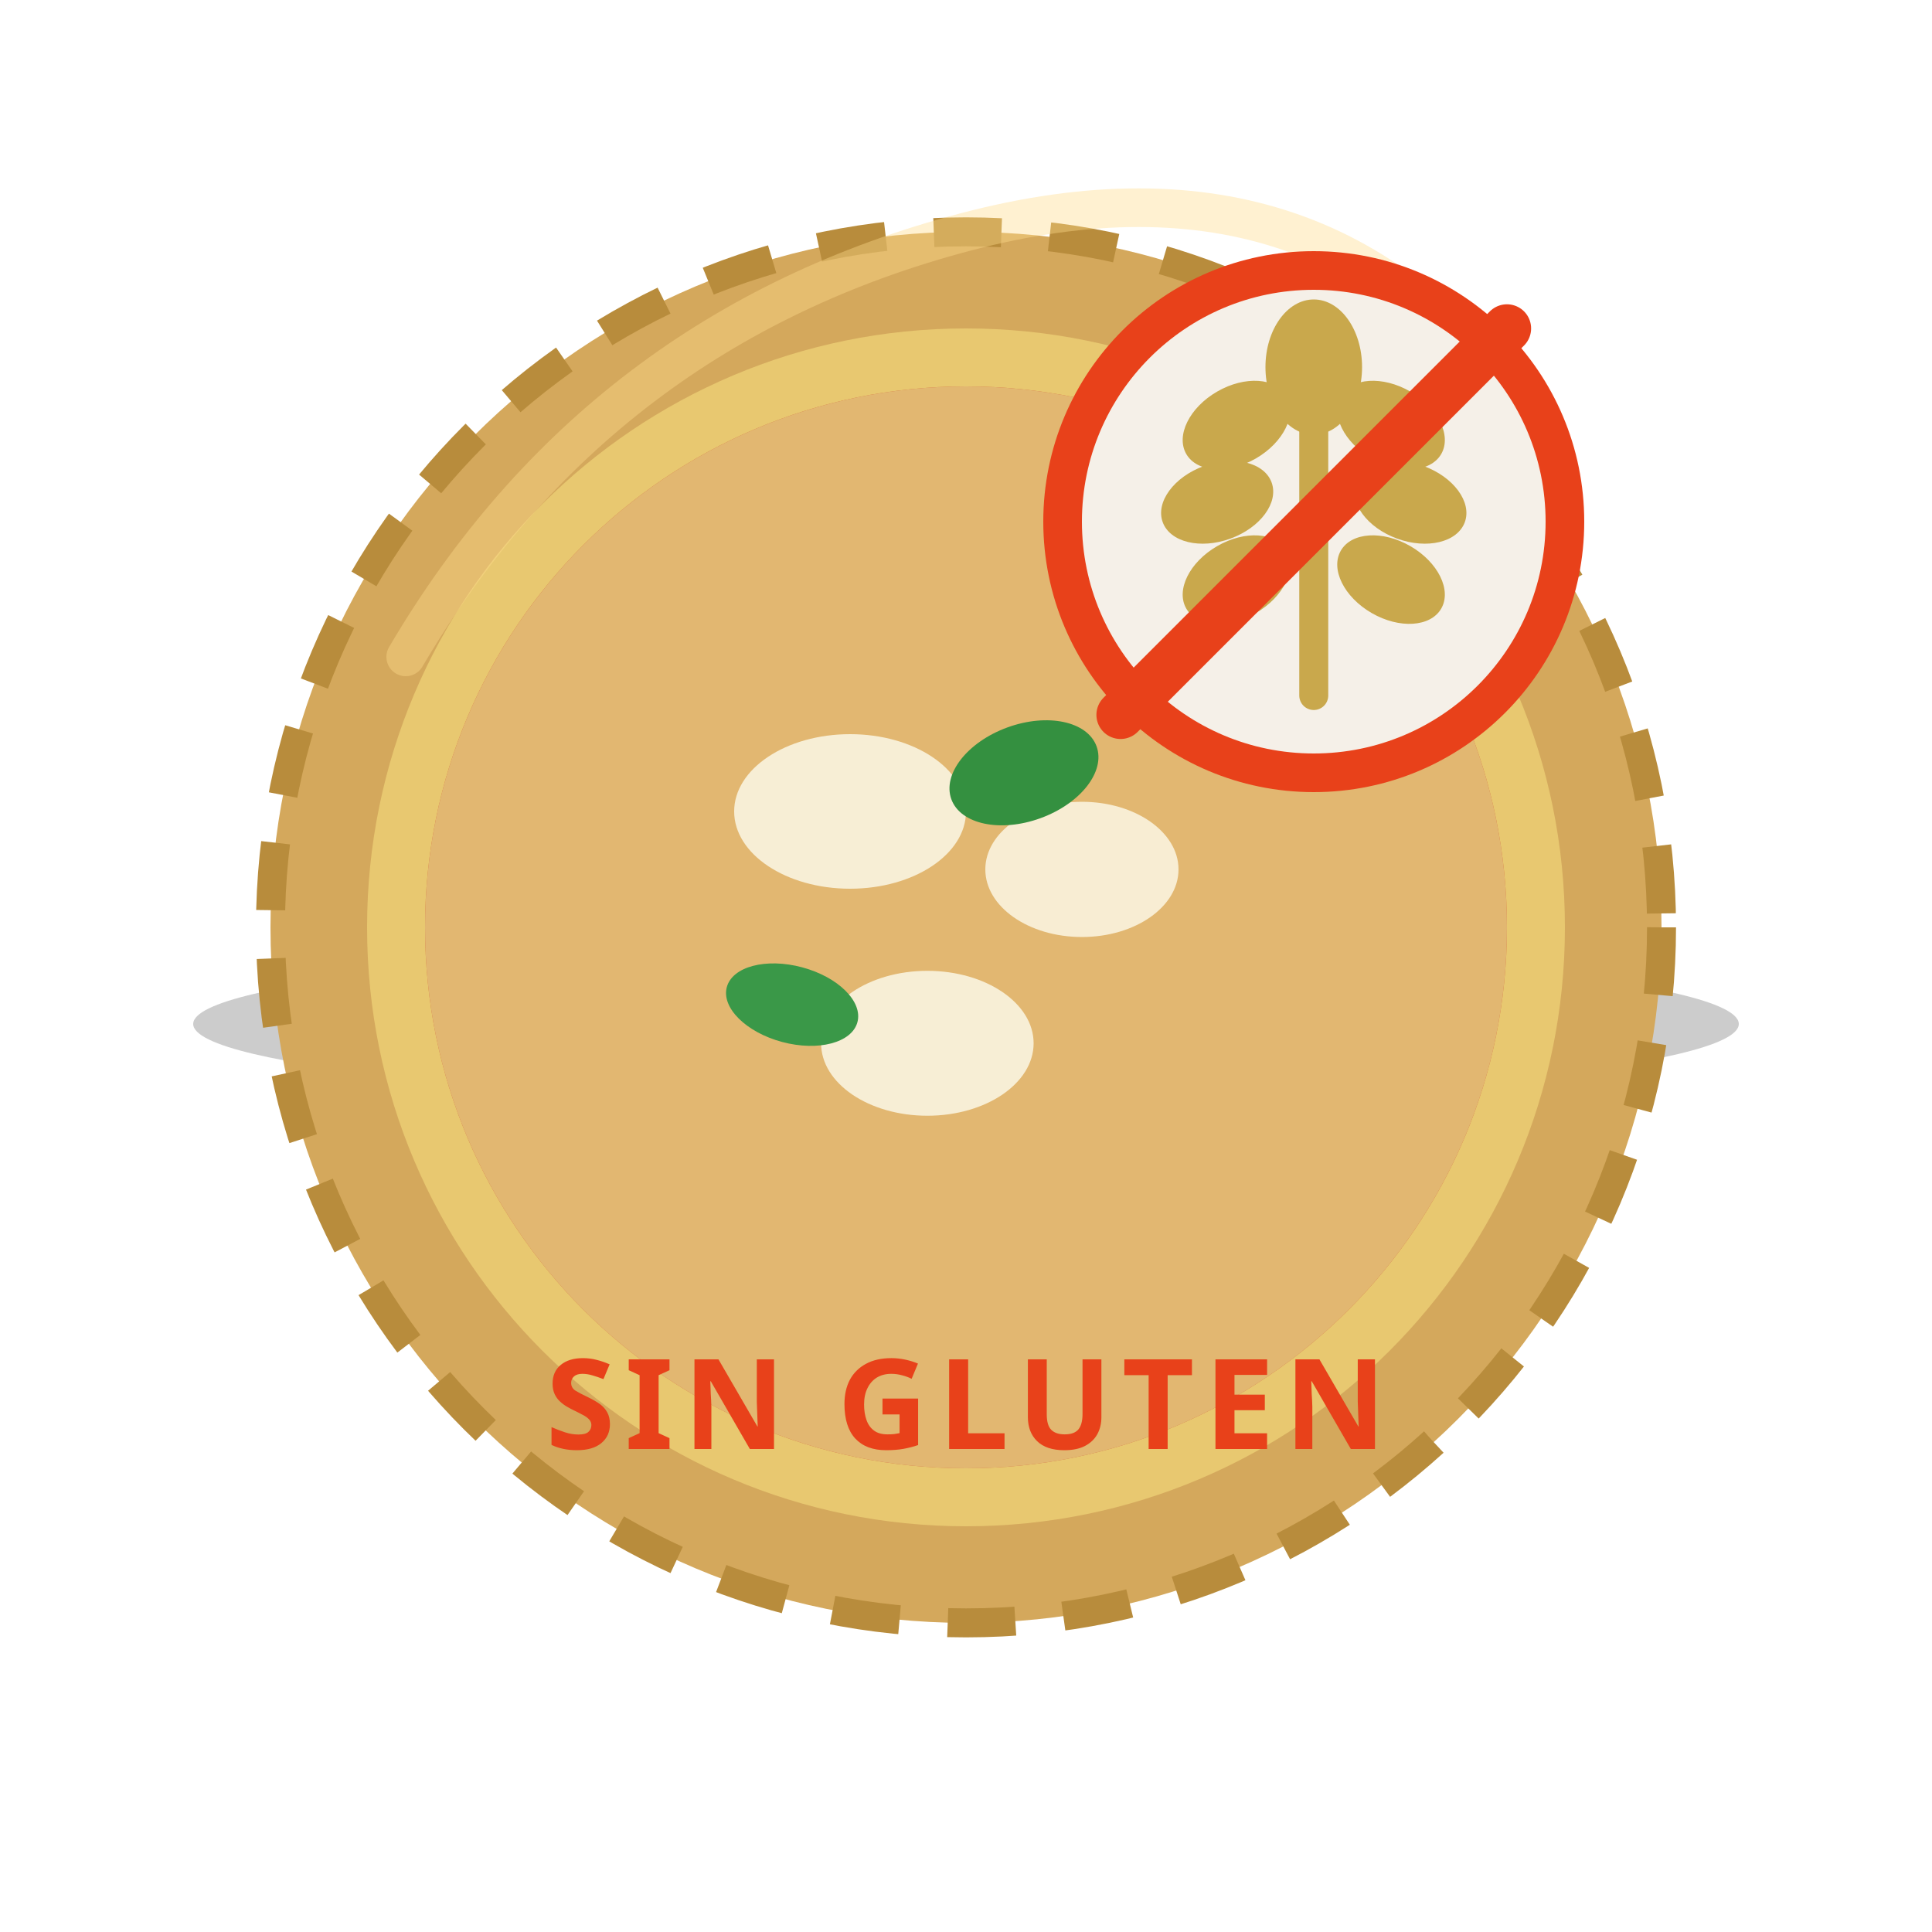
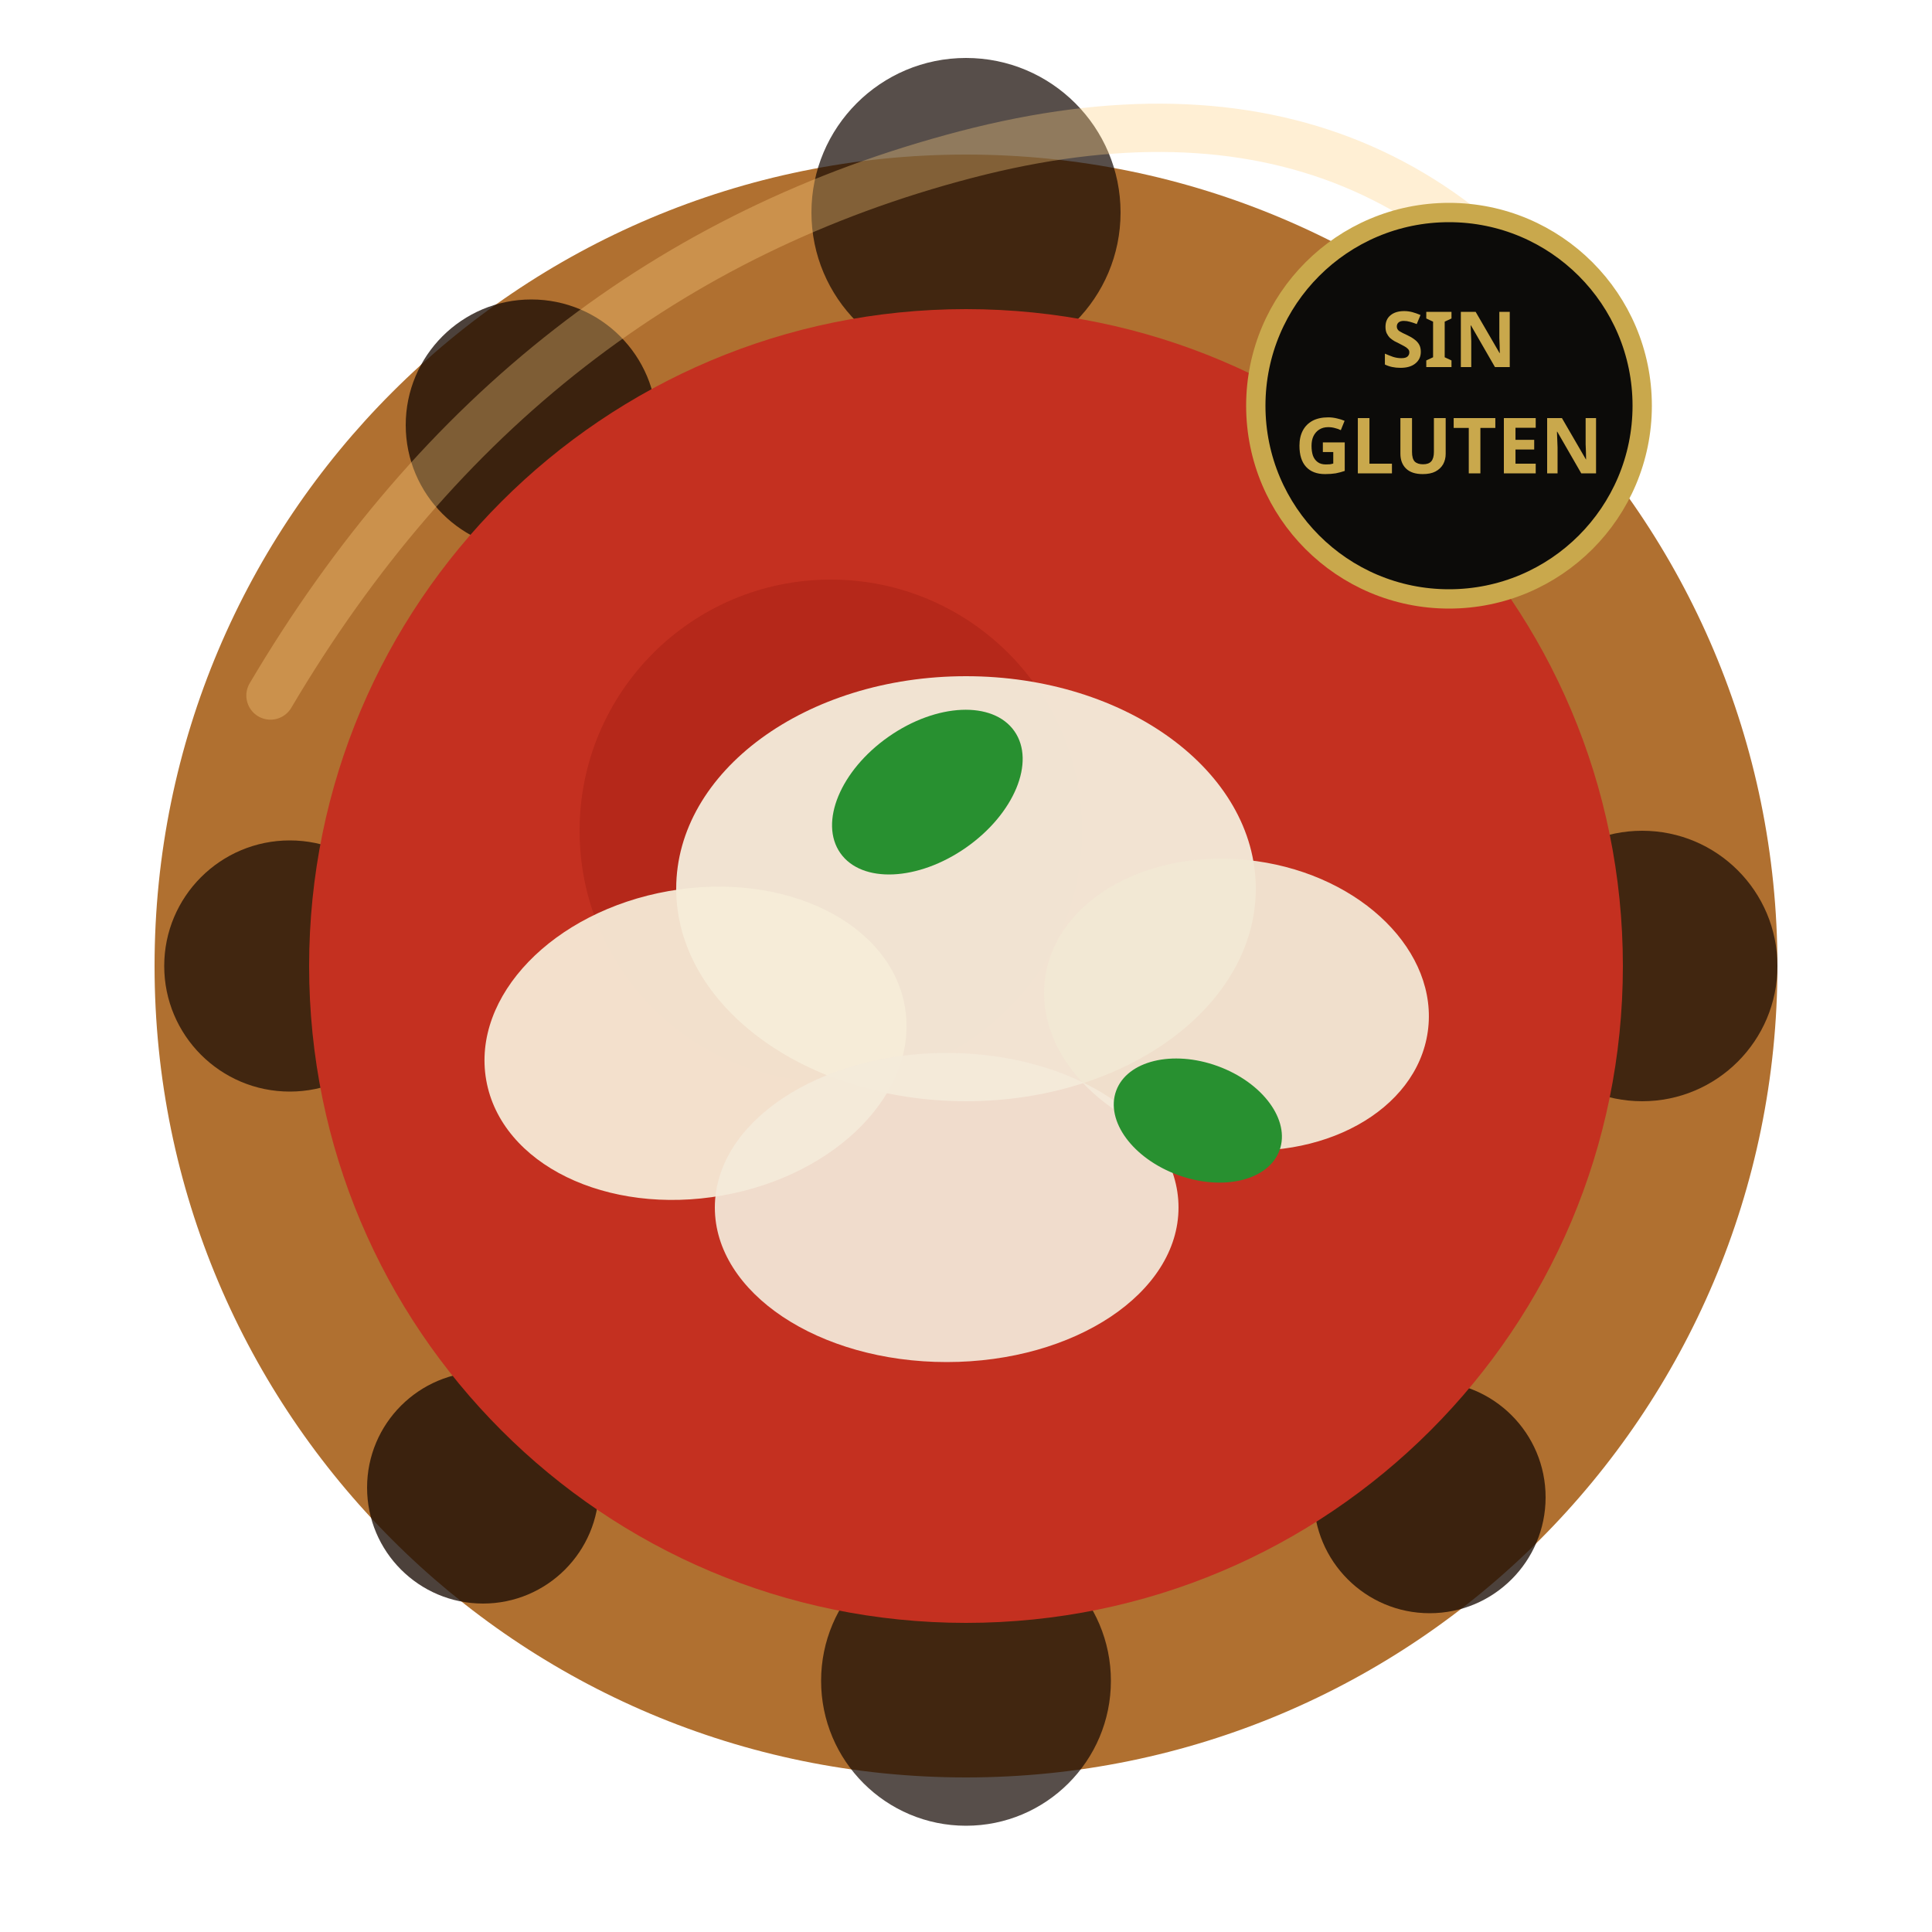
<svg xmlns="http://www.w3.org/2000/svg" viewBox="0 0 200 200">
-   <ellipse cx="100" cy="106" rx="80" ry="8" fill="rgba(0,0,0,0.2)" />
-   <circle cx="100" cy="96" r="72" fill="#d4a85c" />
-   <circle cx="100" cy="96" r="72" fill="none" stroke="#b88c3c" stroke-width="3" stroke-dasharray="7,5" />
-   <circle cx="100" cy="96" r="62" fill="#e8c870" />
-   <circle cx="100" cy="96" r="56" fill="#c8341a" opacity="0.8" />
-   <circle cx="100" cy="96" r="56" fill="#e8d888" opacity="0.75" />
-   <ellipse cx="88" cy="84" rx="12" ry="8" fill="#faf4e0" opacity="0.9" />
-   <ellipse cx="112" cy="90" rx="10" ry="7" fill="#faf4e0" opacity="0.88" />
-   <ellipse cx="96" cy="108" rx="11" ry="7.5" fill="#faf4e0" opacity="0.9" />
-   <ellipse cx="106" cy="80" rx="8" ry="5" fill="#349040" transform="rotate(-20,106,80)" />
-   <ellipse cx="82" cy="104" rx="7" ry="4" fill="#3a9848" transform="rotate(15,82,104)" />
-   <path d="M 42 68 Q 62 34 100 24 Q 138 14 158 44" fill="none" stroke="rgba(255,220,140,0.4)" stroke-width="4" stroke-linecap="round" />
-   <circle cx="100" cy="96" r="38" fill="rgba(12,11,9,0.0)" />
-   <circle cx="136" cy="54" r="26" fill="#f5f0e8" />
-   <circle cx="136" cy="54" r="26" fill="none" stroke="#e8411a" stroke-width="4" />
-   <line x1="136" y1="36" x2="136" y2="72" stroke="#c9a84c" stroke-width="3" stroke-linecap="round" />
-   <ellipse cx="128" cy="44" rx="6" ry="4" fill="#c9a84c" transform="rotate(-30,128,44)" />
-   <ellipse cx="126" cy="52" rx="6" ry="4" fill="#c9a84c" transform="rotate(-20,126,52)" />
-   <ellipse cx="128" cy="60" rx="6" ry="4" fill="#c9a84c" transform="rotate(-30,128,60)" />
-   <ellipse cx="144" cy="44" rx="6" ry="4" fill="#c9a84c" transform="rotate(30,144,44)" />
-   <ellipse cx="146" cy="52" rx="6" ry="4" fill="#c9a84c" transform="rotate(20,146,52)" />
-   <ellipse cx="144" cy="60" rx="6" ry="4" fill="#c9a84c" transform="rotate(30,144,60)" />
-   <ellipse cx="136" cy="38" rx="5" ry="7" fill="#c9a84c" />
-   <line x1="116" y1="74" x2="156" y2="34" stroke="#e8411a" stroke-width="5" stroke-linecap="round" />
-   <text x="100" y="150" text-anchor="middle" font-family="Arial Black, sans-serif" font-size="13" font-weight="900" fill="#e8411a" letter-spacing="1">SIN GLUTEN</text>
+   <circle cx="100" cy="100" r="84" fill="#b07030" />
+   <circle cx="55" cy="44" r="13" fill="#1a0c04" opacity="0.78" />
+   <circle cx="100" cy="22" r="16" fill="#160a04" opacity="0.72" />
+   <circle cx="150" cy="48" r="12" fill="#1a0c04" opacity="0.78" />
+   <circle cx="170" cy="100" r="14" fill="#160a04" opacity="0.72" />
+   <circle cx="148" cy="155" r="12" fill="#1a0c04" opacity="0.78" />
+   <circle cx="100" cy="174" r="15" fill="#160a04" opacity="0.72" />
+   <circle cx="50" cy="154" r="12" fill="#1a0c04" opacity="0.78" />
+   <circle cx="30" cy="100" r="13" fill="#160a04" opacity="0.72" />
+   <path d="M 28 72 Q 54 28 100 16 Q 146 4 168 44" fill="none" stroke="rgba(255,210,130,0.34)" stroke-width="5" stroke-linecap="round" />
+   <circle cx="100" cy="100" r="68" fill="#c43020" />
+   <circle cx="86" cy="86" r="26" fill="#a01c10" opacity="0.42" />
+   <ellipse cx="100" cy="92" rx="30" ry="22" fill="#f4eada" opacity="0.96" />
+   <ellipse cx="72" cy="108" rx="22" ry="16" fill="#f6edd8" opacity="0.93" transform="rotate(-10,72,108)" />
+   <ellipse cx="128" cy="104" rx="20" ry="15" fill="#f2e8d4" opacity="0.95" transform="rotate(8,128,104)" />
+   <ellipse cx="98" cy="125" rx="24" ry="16" fill="#f4eada" opacity="0.92" />
+   <ellipse cx="96" cy="82" rx="11" ry="7" fill="#289030" transform="rotate(-35,96,82)" />
+   <ellipse cx="124" cy="116" rx="9" ry="6" fill="#289030" transform="rotate(20,124,116)" />
+   <circle cx="150" cy="42" r="20" fill="#0c0b09" stroke="#c9a84c" stroke-width="2" />
+   <text x="150" y="38" text-anchor="middle" font-size="8" font-weight="bold" fill="#c9a84c" font-family="sans-serif">SIN</text>
+   <text x="150" y="49" text-anchor="middle" font-size="8" font-weight="bold" fill="#c9a84c" font-family="sans-serif">GLUTEN</text>
</svg>
